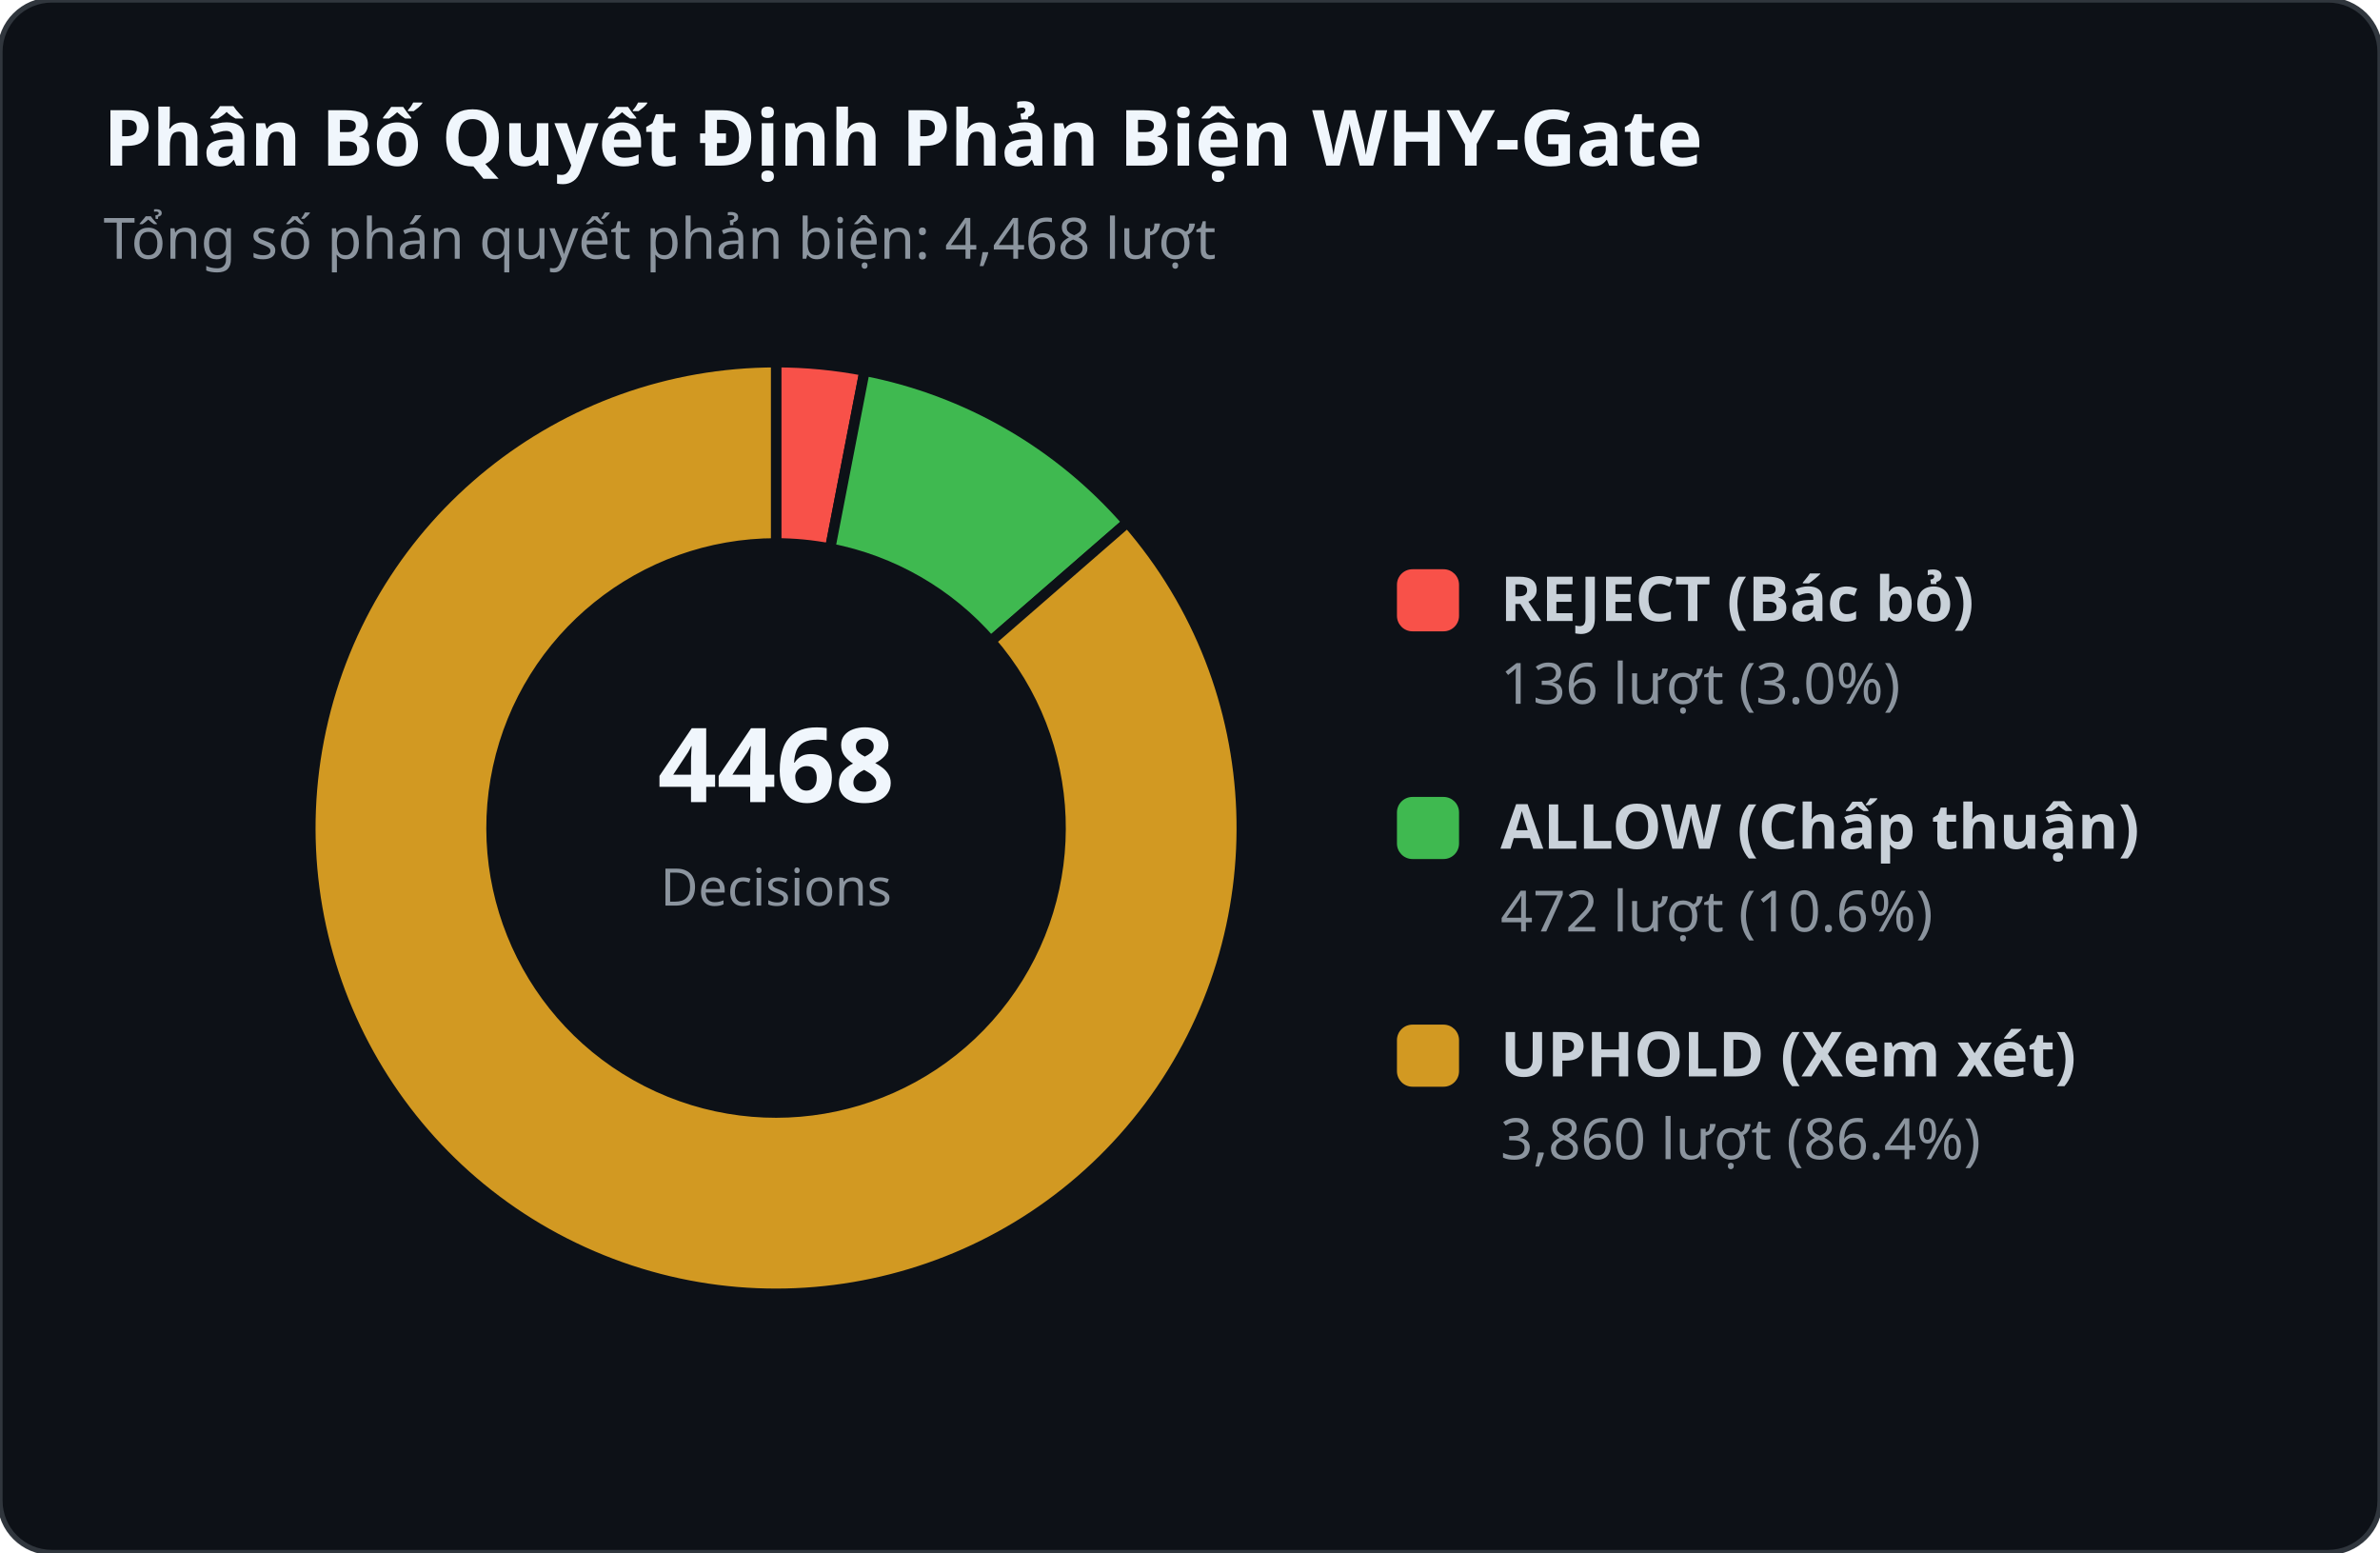
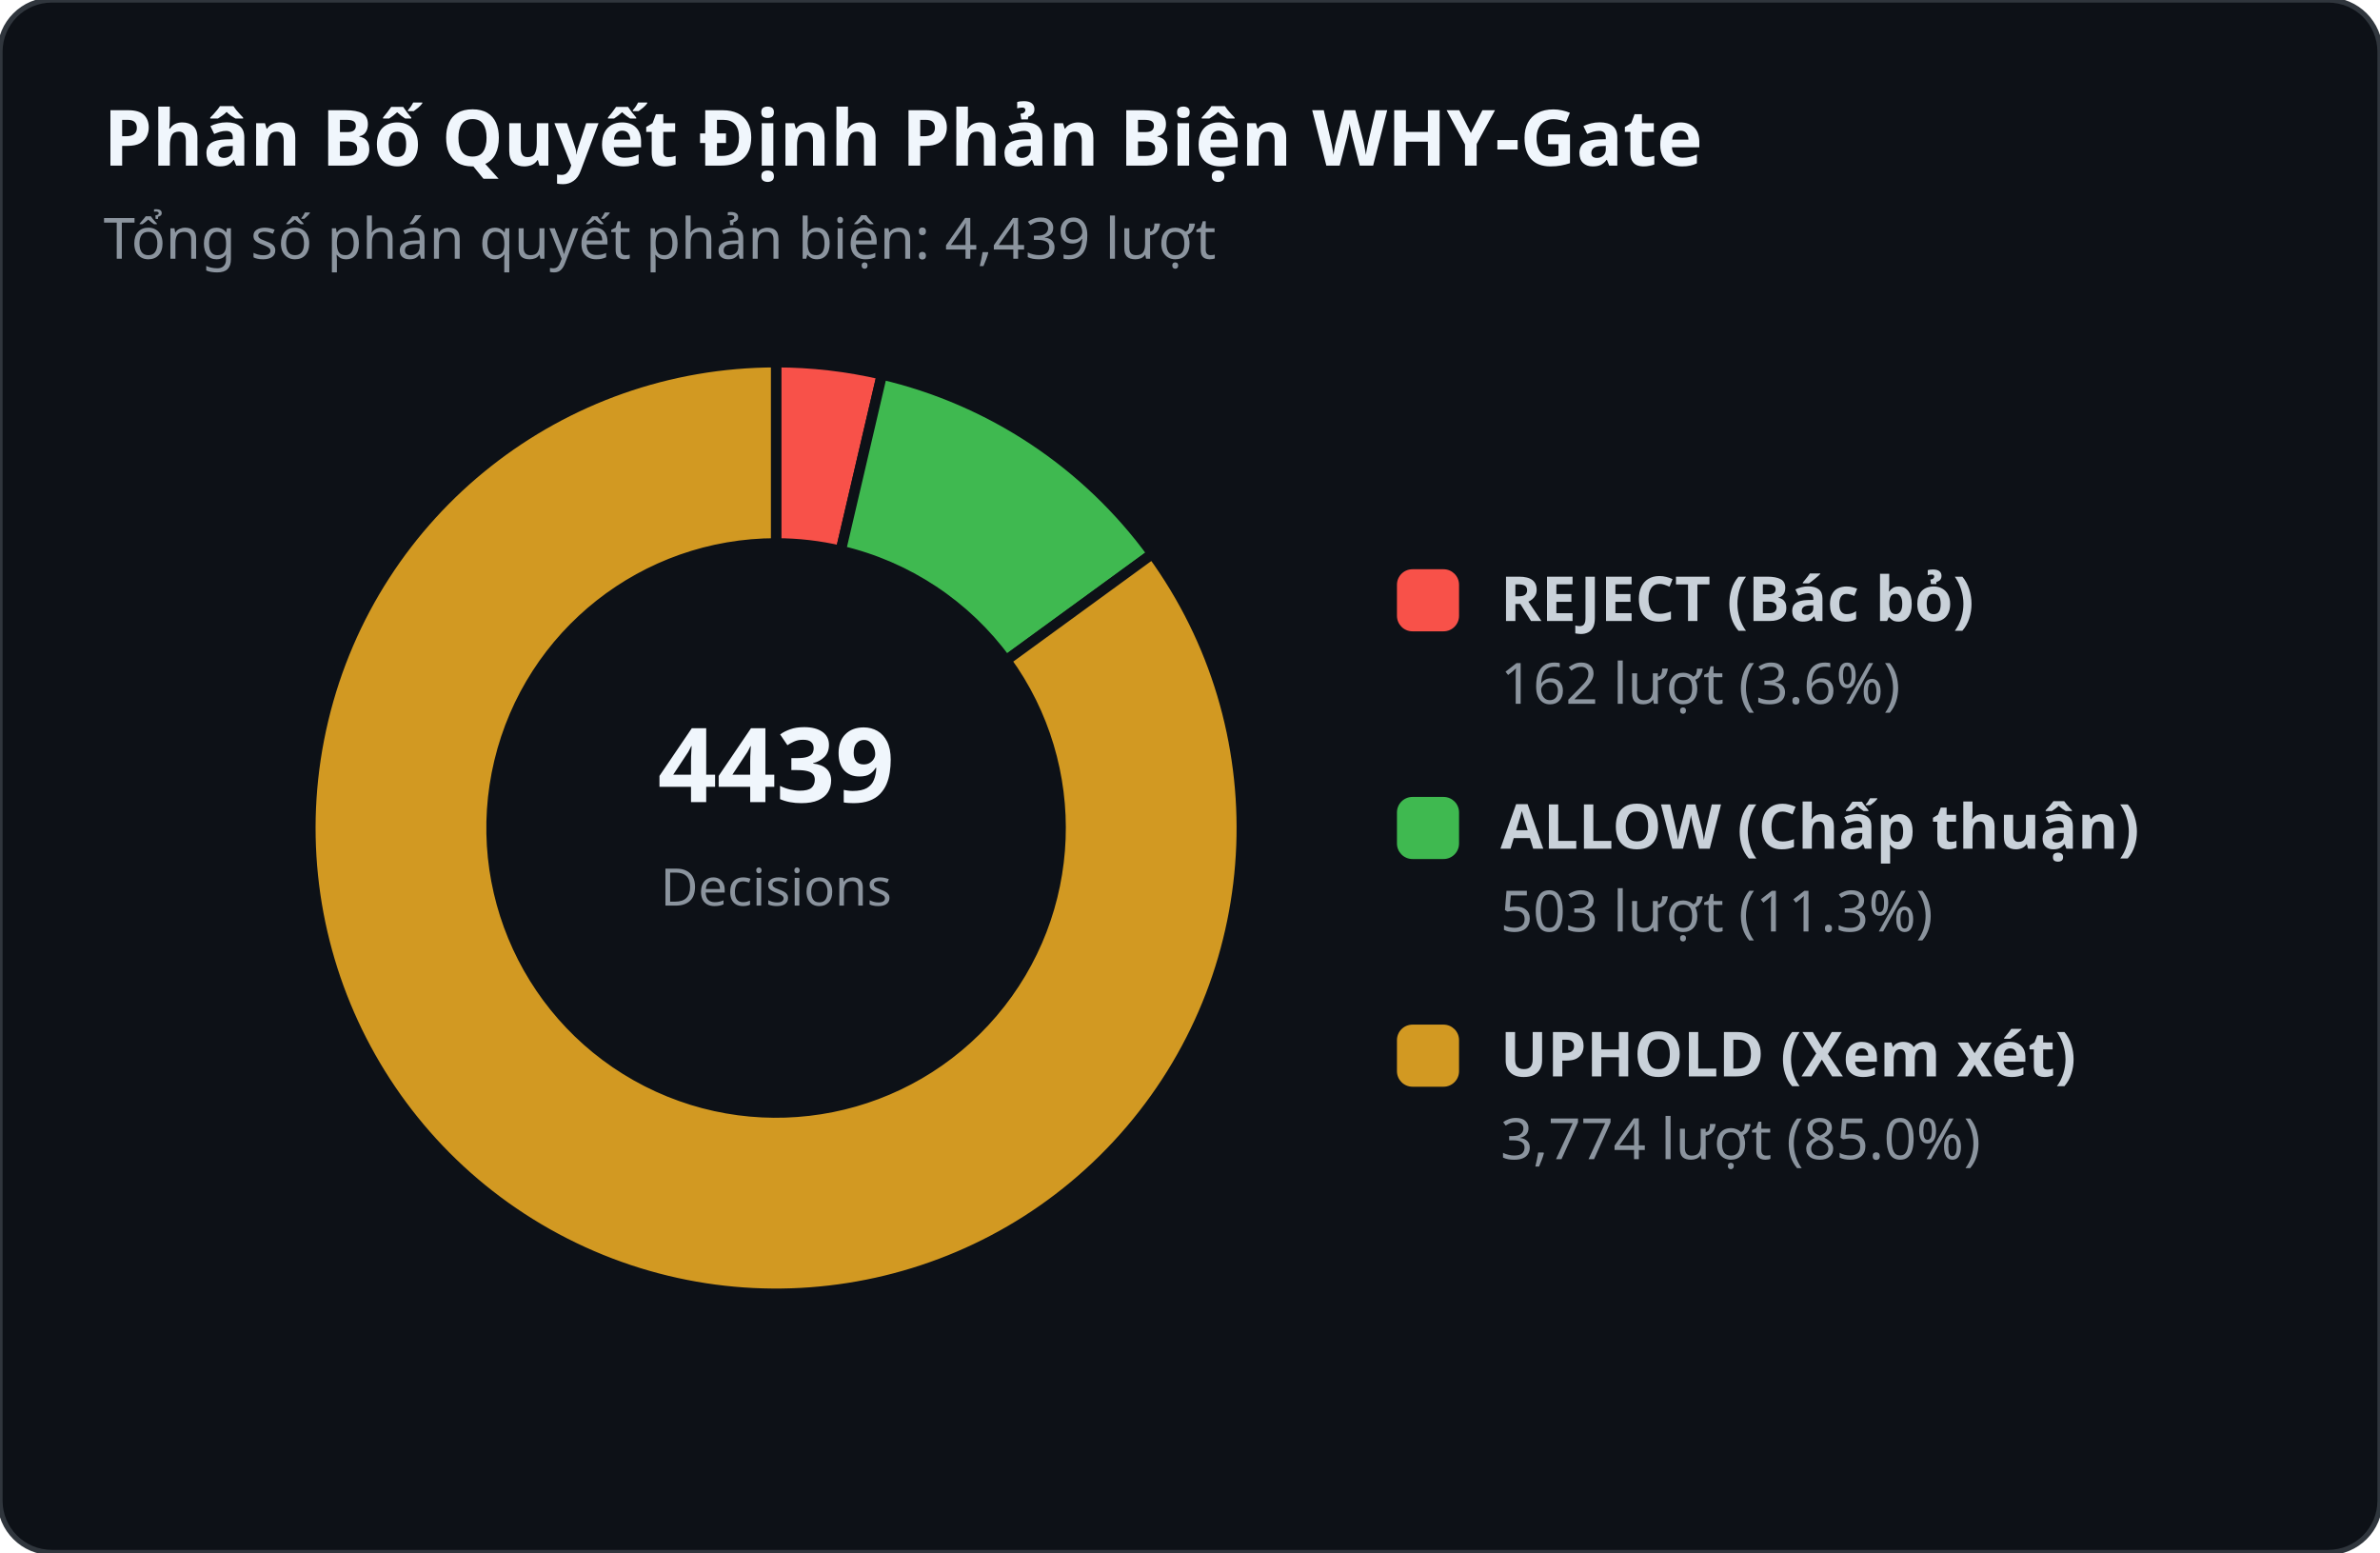
<svg xmlns="http://www.w3.org/2000/svg" width="460" height="300" viewBox="0 0 460 300">
  <rect width="460" height="300" rx="10" fill="#0d1117" stroke="#30363d" stroke-width="1" />
  <text x="20" y="32" font-family="sans-serif" font-size="15" font-weight="600" fill="#f0f6fc">Phân Bố Quyết Định Phản Biện WHY-Gate</text>
-   <text x="20" y="50" font-family="sans-serif" font-size="11" fill="#8b949e">Tổng số phán quyết phản biện: 4,468 lượt</text>
+   <text x="20" y="50" font-family="sans-serif" font-size="11" fill="#8b949e">Tổng số phán quyết phản biện: 4,439 lượt</text>
  <circle cx="150" cy="160" r="90" fill="none" stroke="#30363d" stroke-width="1" />
-   <path d="M 150.00 70.00 A 90 90 0 0 1 167.11 71.64 L 160.45 106.00 A 55 55 0 0 0 150.00 105.00 Z" fill="#f85149" stroke="#0d1117" stroke-width="2" />
-   <path d="M 167.11 71.64 A 90 90 0 0 1 217.91 100.94 L 191.50 123.91 A 55 55 0 0 0 160.45 106.00 Z" fill="#3fb950" stroke="#0d1117" stroke-width="2" />
-   <path d="M 217.91 100.94 A 90 90 0 1 1 150.00 70.00 L 150.00 105.00 A 55 55 0 1 0 191.50 123.91 Z" fill="#d29922" stroke="#0d1117" stroke-width="2" />
-   <text x="150" y="155" text-anchor="middle" font-family="sans-serif" font-size="20" font-weight="700" fill="#f0f6fc">4468</text>
+   <path d="M 150.00 70.00 A 90 90 0 0 1 170.46 72.36 L 162.50 106.44 A 55 55 0 0 0 150.00 105.00 Z" fill="#f85149" stroke="#0d1117" stroke-width="2" />
+   <path d="M 170.46 72.36 A 90 90 0 0 1 222.75 107.01 L 194.46 127.62 A 55 55 0 0 0 162.50 106.44 Z" fill="#3fb950" stroke="#0d1117" stroke-width="2" />
+   <path d="M 222.75 107.01 A 90 90 0 1 1 150.00 70.00 L 150.00 105.00 A 55 55 0 1 0 194.46 127.62 Z" fill="#d29922" stroke="#0d1117" stroke-width="2" />
+   <text x="150" y="155" text-anchor="middle" font-family="sans-serif" font-size="20" font-weight="700" fill="#f0f6fc">4439</text>
  <text x="150" y="175" text-anchor="middle" font-family="sans-serif" font-size="10" fill="#8b949e">Decisions</text>
  <rect x="270" y="110" width="12" height="12" rx="3" fill="#f85149" />
  <text x="290" y="120" font-family="sans-serif" font-size="12" font-weight="600" fill="#c9d1d9">REJECT (Bác bỏ)</text>
-   <text x="290" y="136" font-family="sans-serif" font-size="11" fill="#8b949e">136 lượt (3.0%)</text>
+   <text x="290" y="136" font-family="sans-serif" font-size="11" fill="#8b949e">162 lượt (3.6%)</text>
  <rect x="270" y="154" width="12" height="12" rx="3" fill="#3fb950" />
  <text x="290" y="164" font-family="sans-serif" font-size="12" font-weight="600" fill="#c9d1d9">ALLOW (Chấp thuận)</text>
-   <text x="290" y="180" font-family="sans-serif" font-size="11" fill="#8b949e">472 lượt (10.6%)</text>
+   <text x="290" y="180" font-family="sans-serif" font-size="11" fill="#8b949e">503 lượt (11.3%)</text>
  <rect x="270" y="198" width="12" height="12" rx="3" fill="#d29922" />
  <text x="290" y="208" font-family="sans-serif" font-size="12" font-weight="600" fill="#c9d1d9">UPHOLD (Xem xét)</text>
-   <text x="290" y="224" font-family="sans-serif" font-size="11" fill="#8b949e">3,860 lượt (86.4%)</text>
+   <text x="290" y="224" font-family="sans-serif" font-size="11" fill="#8b949e">3,774 lượt (85.0%)</text>
</svg>
